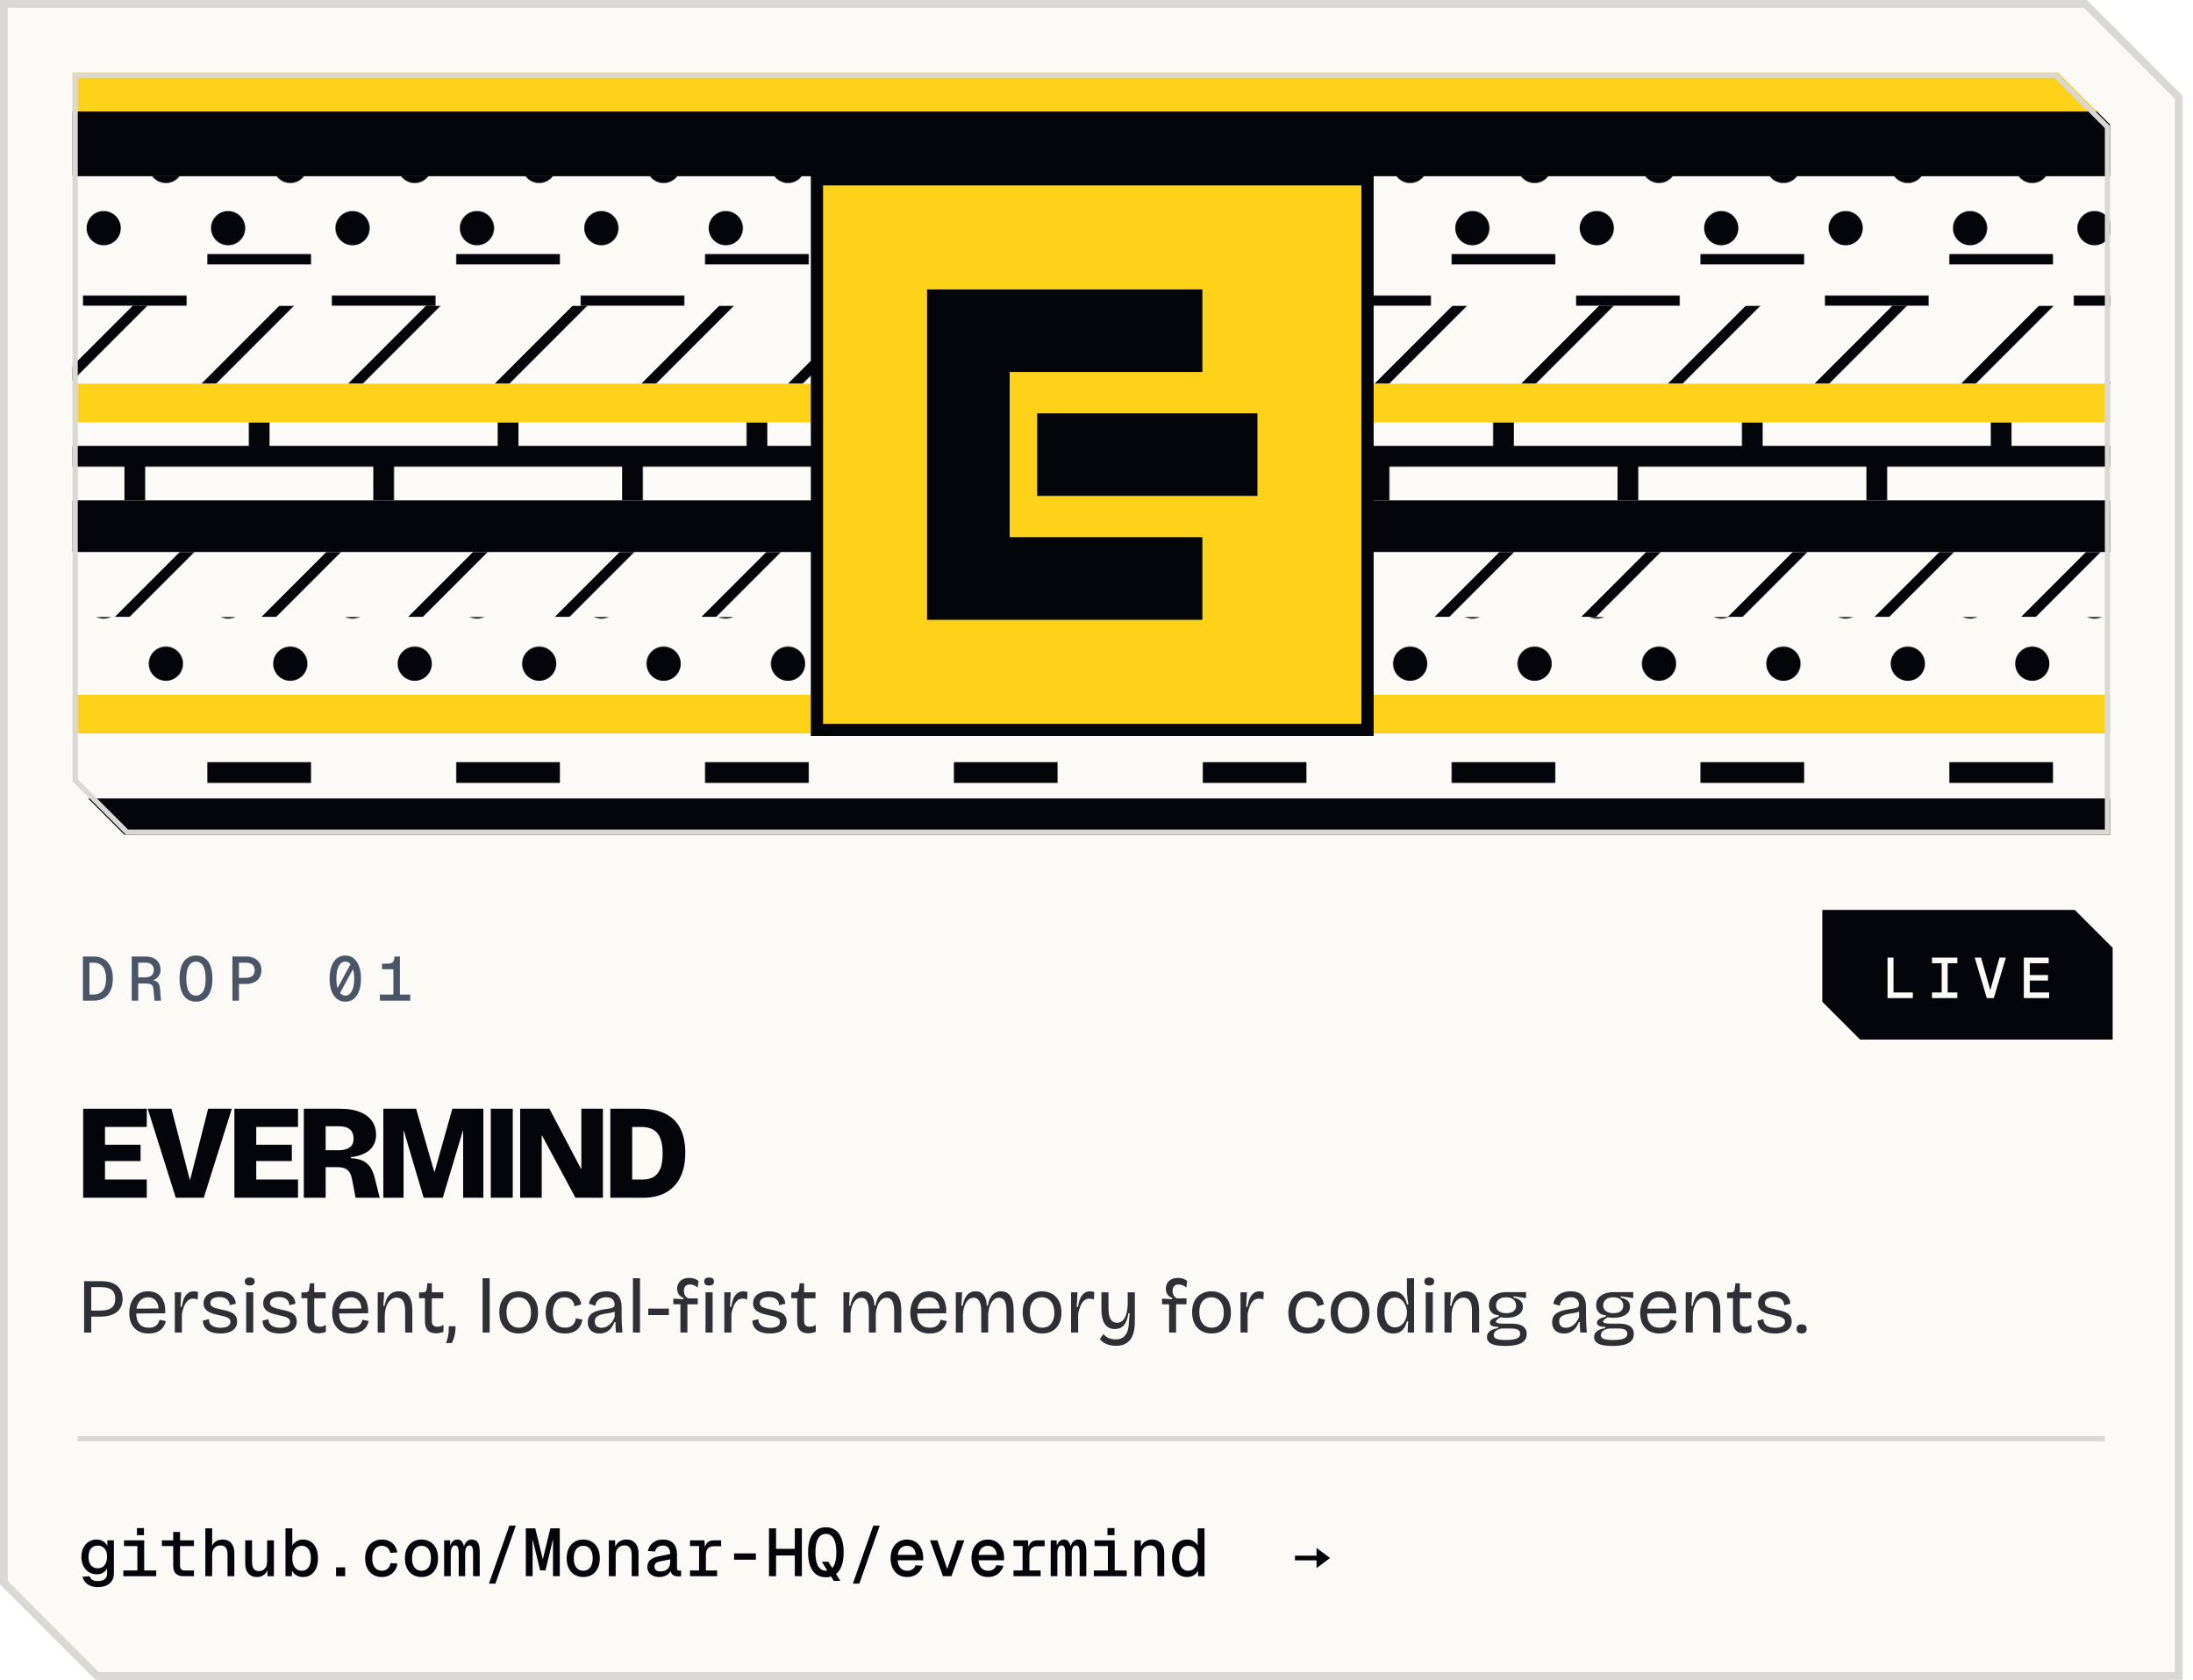
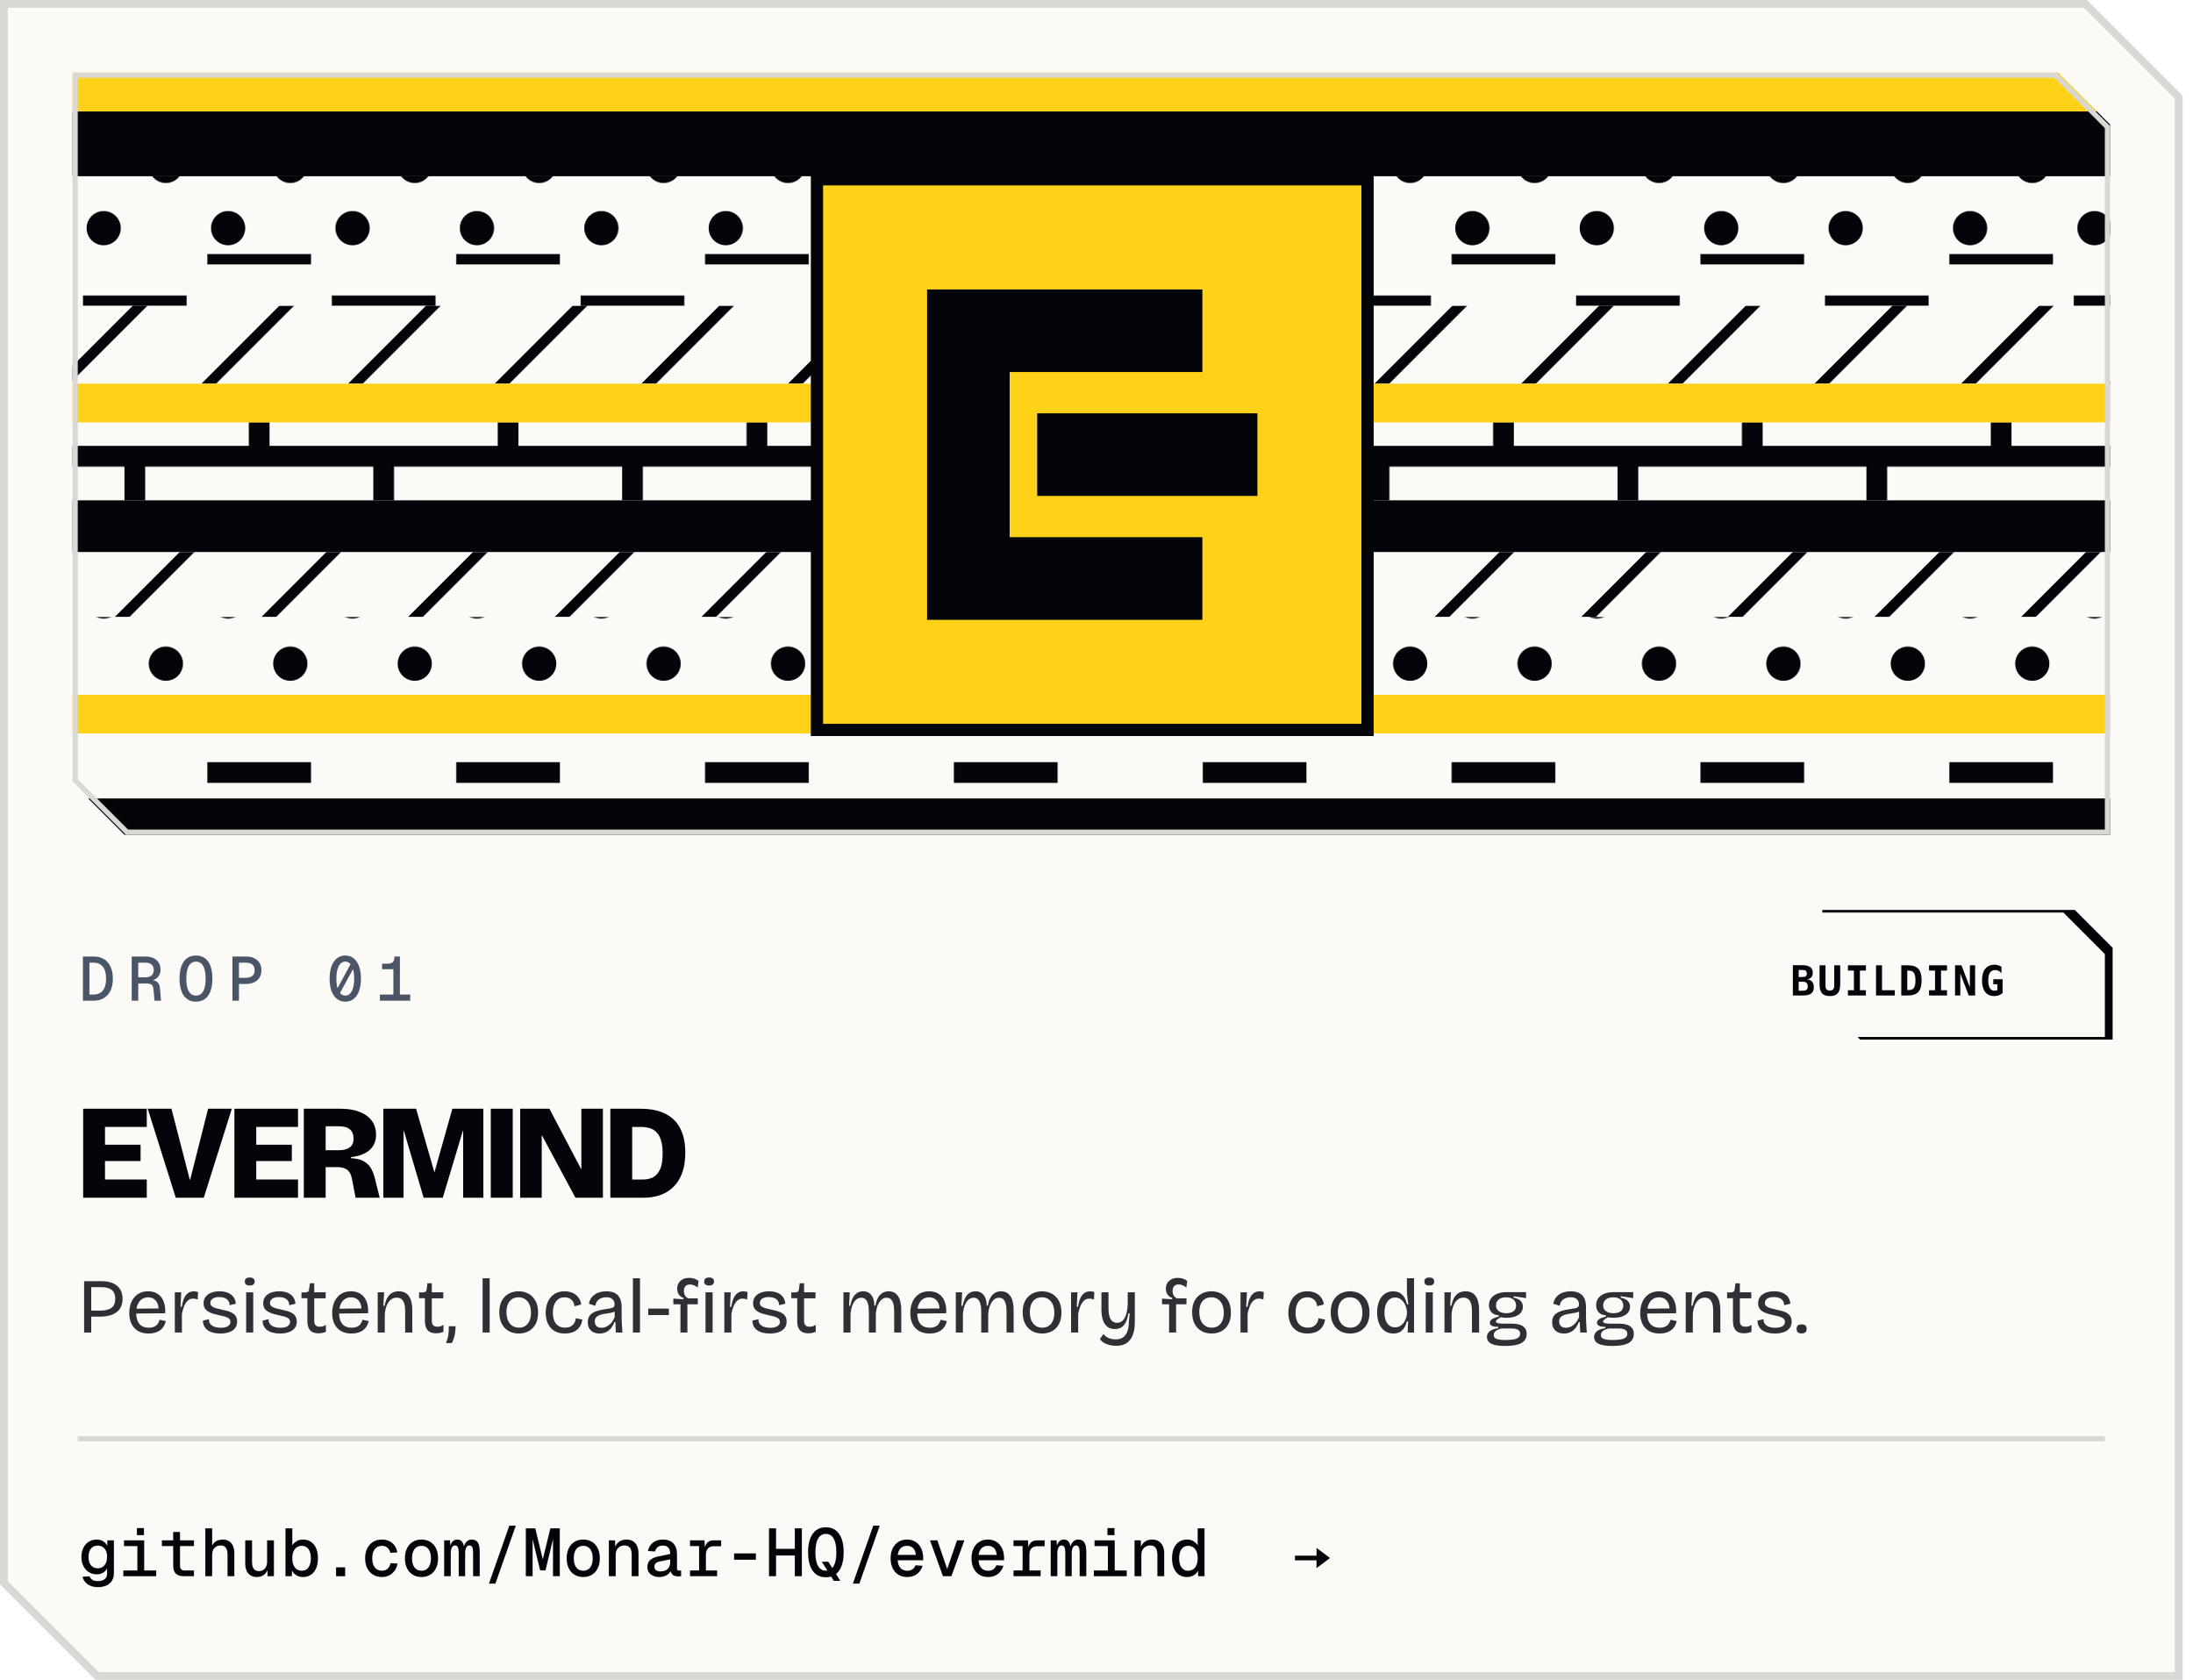
- <svg xmlns="http://www.w3.org/2000/svg" viewBox="0 0 423 324" width="423" height="324" role="img" aria-label="Drop 01. Evermind. Persistent, local-first memory for coding agents. Status: live. github.com/Monar-HQ/evermind">
+ <svg xmlns="http://www.w3.org/2000/svg" viewBox="0 0 423 324" width="423" height="324" role="img" aria-label="Drop 01. Evermind. Persistent, local-first memory for coding agents. Status: in development. github.com/Monar-HQ/evermind">
  <style>.ca1{animation:ca1 0.7s 0.2s both}@keyframes ca1{0%{transform:translateY(18px);opacity:0;animation-timing-function:cubic-bezier(0.16,1,0.3,1)}100%{transform:none;opacity:1}}.ca2{animation:ca2 0.3s 0.1s both}@keyframes ca2{0%{opacity:0}100%{opacity:1}}.ca3{animation:ca3 0.7s 0.1s both}@keyframes ca3{0%{transform:translateY(34px);animation-timing-function:cubic-bezier(0.16,1,0.3,1)}100%{transform:none}}.ca4{animation:ca4 0.3s 0.3s both}@keyframes ca4{0%{opacity:0}100%{opacity:1}}.ca5{animation:ca5 0.3s 0.45s both}@keyframes ca5{0%{opacity:0}100%{opacity:1}}@media (prefers-reduced-motion:reduce){*{animation:none!important}}</style>
  <defs>
    <pattern id="vbrick" width="19.2" height="9.6" patternUnits="userSpaceOnUse">
      <rect width="19.2" height="9.6" fill="#fbfaf7" />
      <path d="M0 0.8H19.2M0 5.6H19.2M4.8 0.8v4.8M14.4 5.6v4.8" stroke="#04050a" stroke-width="1.6" />
    </pattern>
    <pattern id="vdots" width="9.6" height="9.6" patternUnits="userSpaceOnUse">
      <rect width="9.6" height="9.6" fill="#fbfaf7" />
      <circle cx="2.4" cy="2.4" r="1.32" fill="#04050a" />
      <circle cx="7.2" cy="7.2" r="1.32" fill="#04050a" />
    </pattern>
    <pattern id="vshale" width="19.2" height="8" patternUnits="userSpaceOnUse">
      <rect width="19.2" height="8" fill="#fbfaf7" />
      <path d="M0.8 2h8M10.4 6h8" stroke="#04050a" stroke-width="1.6" />
    </pattern>
    <pattern id="vhatch" width="8" height="8" patternUnits="userSpaceOnUse" patternTransform="rotate(45)">
      <rect width="8" height="8" fill="#fbfaf7" />
      <path d="M0 0V8" stroke="#04050a" stroke-width="1.6" />
    </pattern>
    <path id="c0" d="M8.28 0V-71H25.56Q35.02 -71 41.95 -66.86Q48.88 -62.72 52.64 -54.77Q56.4 -46.82 56.4 -35.42Q56.4 -24.02 52.64 -16.12Q48.88 -8.22 41.95 -4.11Q35.02 0 25.56 0ZM18.76 -9.88H25.28Q34.96 -9.88 40.24 -16.26Q45.52 -22.64 45.52 -35.42Q45.52 -48.2 40.24 -54.66Q34.96 -61.12 25.28 -61.12H18.76Z" />
    <path id="c1" d="M6.72 0V-71H28.76Q40.06 -71 46.55 -65.32Q53.04 -59.64 53.04 -49.76Q53.04 -44.68 50.77 -40.81Q48.5 -36.94 44.84 -34.73Q41.18 -32.52 37.12 -32.2L36.72 -33.44Q44.1 -33.12 47.77 -30.08Q51.44 -27.04 52.04 -20.2L53.8 0H43.28L41.72 -18.2Q41.42 -21.74 40.22 -23.81Q39.02 -25.88 36.5 -26.77Q33.98 -27.66 29.64 -27.66H17.2V0ZM17.2 -37.54H28.6Q35.2 -37.54 38.68 -40.63Q42.16 -43.72 42.16 -49.34Q42.16 -55.04 38.68 -58.08Q35.2 -61.12 28.6 -61.12H17.2Z" />
    <path id="c2" d="M30 1.6Q21.54 1.6 15.65 -2.7Q9.76 -7 6.68 -15.29Q3.6 -23.58 3.6 -35.4Q3.6 -47.38 6.68 -55.68Q9.76 -63.98 15.65 -68.29Q21.54 -72.6 30 -72.6Q38.46 -72.6 44.36 -68.29Q50.26 -63.98 53.33 -55.68Q56.4 -47.38 56.4 -35.4Q56.4 -23.58 53.33 -15.29Q50.26 -7 44.36 -2.7Q38.46 1.6 30 1.6ZM30 -8.2Q35 -8.2 38.47 -11.22Q41.94 -14.24 43.73 -20.31Q45.52 -26.38 45.52 -35.4Q45.52 -44.42 43.73 -50.54Q41.94 -56.66 38.47 -59.73Q35 -62.8 30 -62.8Q25.02 -62.8 21.54 -59.73Q18.06 -56.66 16.27 -50.54Q14.48 -44.42 14.48 -35.4Q14.48 -26.38 16.27 -20.31Q18.06 -14.24 21.54 -11.22Q25.02 -8.2 30 -8.2Z" />
    <path id="c3" d="M8.6 0V-71H30.64Q38.02 -71 43.56 -68.31Q49.1 -65.62 52.15 -60.68Q55.2 -55.74 55.2 -48.92Q55.2 -42.1 52.15 -37.17Q49.1 -32.24 43.56 -29.56Q38.02 -26.88 30.64 -26.88H19.08V0ZM19.08 -36.76H29.48Q37.06 -36.76 40.69 -39.9Q44.32 -43.04 44.32 -48.92Q44.32 -54.9 40.69 -58.01Q37.06 -61.12 29.48 -61.12H19.08Z" />
    <path id="c5" d="M12.36 -10.64 39.64 -60.88 47.64 -60.36 20.36 -10.12ZM30 1.6Q22.2 1.6 16.52 -2.89Q10.84 -7.38 7.82 -15.68Q4.8 -23.98 4.8 -35.4Q4.8 -46.9 7.82 -55.21Q10.84 -63.52 16.52 -68.06Q22.2 -72.6 30 -72.6Q37.88 -72.6 43.52 -68.06Q49.16 -63.52 52.18 -55.21Q55.2 -46.9 55.2 -35.4Q55.2 -23.98 52.18 -15.68Q49.16 -7.38 43.52 -2.89Q37.88 1.6 30 1.6ZM30 -8.2Q34.5 -8.2 37.67 -11.43Q40.84 -14.66 42.58 -20.78Q44.32 -26.9 44.32 -35.4Q44.32 -44.08 42.58 -50.2Q40.84 -56.32 37.67 -59.56Q34.5 -62.8 30 -62.8Q25.6 -62.8 22.38 -59.56Q19.16 -56.32 17.42 -50.2Q15.68 -44.08 15.68 -35.4Q15.68 -26.9 17.42 -20.78Q19.16 -14.66 22.38 -11.43Q25.6 -8.2 30 -8.2Z" />
    <path id="c6" d="M27.32 0V-50.6H9.12V-59.48H18.12Q22.01 -59.48 24.41 -60.62Q26.82 -61.76 27.91 -64.28Q29 -66.8 29 -71H37.8V0ZM5.6 0V-9.88H54.4V0Z" />
    <path id="c7" d="M9.8 0V-71H20.28V-4.02L13.92 -9.88H54.2V0Z" />
    <path id="c8" d="M7.8 0V-9.88H24.76V-61.12H7.8V-71H52.2V-61.12H35.24V-9.88H52.2V0Z" />
    <path id="c9" d="M23.84 0 2.68 -71H13.84L31.56 -8.48H28.44L46.16 -71H57.32L36.16 0Z" />
    <path id="c10" d="M8.8 0V-71H52.4V-61.12H19.28V-40.42H51.2V-30.78H19.28V-9.88H53.2V0Z" />
    <path id="c11" d="M4 0V-66H20.2V0ZM16.1 0V-13.5H51.2V0ZM16.1 -27.2V-39.3H46.6V-27.2ZM16.1 -52.5V-66H51.2V-52.5Z" />
    <path id="c12" d="M21.2 0 0.4 -66H18L31.6 -13.4H31.9L45.2 -66H62.8L42 0Z" />
    <path id="c13" d="M4 0V-66H31.4Q35.8 -66 39.75 -65.25Q43.7 -64.5 46.95 -63Q50.2 -61.5 52.6 -59.2Q55 -56.9 56.3 -53.75Q57.6 -50.6 57.6 -46.6Q57.6 -43.5 56.55 -40.75Q55.5 -38 53.25 -35.8Q51 -33.6 47.45 -32.15Q43.9 -30.7 39 -30.1V-29.3Q45.4 -29 48.9 -26.8Q52.4 -24.6 54.15 -21.25Q55.9 -17.9 56.8 -14L60.3 0H42.4L39.9 -13.1Q39.3 -16.5 38.05 -18.6Q36.8 -20.7 34.5 -21.7Q32.2 -22.7 28.4 -22.7H20.2V0ZM20.2 -35.2H29.6Q35.1 -35.2 38 -37.3Q40.9 -39.4 40.9 -43.7Q40.9 -48.4 38.2 -50.7Q35.5 -53 30 -53H20.2Z" />
    <path id="c14" d="M4 0V-66H28.3L41.8 -19.1H42L55.2 -66H78.2V0H63.2V-49.7H63L48.1 0H33.9L19.2 -49.7H19V0Z" />
    <path id="c15" d="M4 0V-66H20.3V0Z" />
    <path id="c16" d="M4 0V-66H25.7L49.2 -21.3H49.4V-66H65.4V0H45L20.2 -46.2H20V0Z" />
    <path id="c17" d="M11.4 0V-13.5H28.5Q32.3 -13.5 35.55 -15.1Q38.8 -16.7 40.8 -20.85Q42.8 -25 42.8 -32.8Q42.8 -38.4 41.7 -42.2Q40.6 -46 38.55 -48.25Q36.5 -50.5 33.55 -51.5Q30.6 -52.5 26.8 -52.5H11.4V-66H26.1Q37.8 -66 45.2 -62.1Q52.6 -58.2 56.1 -50.95Q59.6 -43.7 59.6 -33.6Q59.6 -25.8 57.85 -20.1Q56.1 -14.4 53 -10.5Q49.9 -6.6 46 -4.3Q42.1 -2 37.7 -1Q33.3 0 29 0ZM4 0V-66H20.2V0Z" />
    <path id="c18" d="M13.05 -20.4V-28.2H29.3Q38.72 -28.2 43.47 -31.81Q48.22 -35.41 48.22 -43.52Q48.22 -50.94 43.8 -54.64Q39.37 -58.33 30.3 -58.33H13.05V-66H30.6Q36.93 -66 41.96 -64.52Q46.98 -63.03 50.47 -60.17Q53.97 -57.3 55.79 -53.03Q57.62 -48.77 57.62 -43.2Q57.62 -35.8 54.27 -30.72Q50.92 -25.65 44.37 -23.02Q37.82 -20.4 28.21 -20.4ZM8.17 0V-66H17.34V0Z" />
    <path id="c19" d="M29.87 1.28Q23.74 1.28 19.08 -0.58Q14.42 -2.44 11.25 -5.92Q8.08 -9.39 6.47 -14.23Q4.86 -19.07 4.86 -25.03Q4.86 -31.08 6.45 -36.17Q8.05 -41.26 11.14 -45.05Q14.22 -48.83 18.73 -50.92Q23.24 -53 29.04 -53Q34.2 -53 38.38 -51.26Q42.57 -49.52 45.51 -45.99Q48.46 -42.46 49.92 -37.17Q51.39 -31.87 51.06 -24.77L10.58 -24.41V-30.61L45.39 -30.95L42.42 -26.81Q42.88 -32.95 41.26 -37.03Q39.64 -41.11 36.48 -43.19Q33.32 -45.27 29.04 -45.27Q24.37 -45.27 20.92 -42.86Q17.48 -40.45 15.61 -35.96Q13.74 -31.48 13.74 -25.17Q13.74 -15.94 17.88 -11.06Q22.01 -6.17 30 -6.17Q33.28 -6.17 35.65 -6.99Q38.02 -7.81 39.65 -9.22Q41.28 -10.63 42.29 -12.5Q43.3 -14.36 43.79 -16.44L51.87 -14.72Q51.02 -11 49.25 -8.06Q47.47 -5.11 44.71 -3.03Q41.95 -0.95 38.26 0.16Q34.57 1.28 29.87 1.28Z" />
    <path id="c20" d="M7.5 0V-27.56L7.48 -51.71H15.74L14.82 -32.97H16.41Q17.32 -39.16 19.21 -43.63Q21.1 -48.09 24.27 -50.53Q27.45 -52.96 31.99 -52.96Q33.12 -52.96 34.44 -52.79Q35.77 -52.61 37.39 -52.05L36.91 -42.47Q35.42 -43.07 33.9 -43.35Q32.38 -43.63 31.04 -43.63Q27.07 -43.63 24.24 -41.06Q21.41 -38.49 19.54 -34.05Q17.68 -29.61 16.62 -23.95V0Z" />
    <path id="c21" d="M26.85 1.28Q21.5 1.28 17.33 0.14Q13.16 -1 10.3 -3.15Q7.44 -5.31 5.95 -8.39Q4.45 -11.48 4.45 -15.3L12.21 -17.2Q12.03 -13.67 13.83 -11.18Q15.63 -8.7 19.09 -7.41Q22.54 -6.12 27.32 -6.12Q33.28 -6.12 36.53 -8.1Q39.78 -10.09 39.78 -13.61Q39.78 -16.36 37.99 -17.91Q36.19 -19.46 33 -20.4Q29.8 -21.34 25.59 -22.17Q21.9 -22.98 18.31 -23.99Q14.73 -25 11.78 -26.64Q8.82 -28.28 7.05 -30.95Q5.27 -33.63 5.27 -37.67Q5.27 -42.38 7.75 -45.78Q10.22 -49.19 14.83 -51.09Q19.44 -53 25.8 -53Q32.1 -53 36.64 -51.07Q41.19 -49.14 43.8 -45.56Q46.41 -41.97 46.7 -37.03L38.75 -35.1Q38.71 -38.6 37.03 -40.92Q35.36 -43.25 32.39 -44.42Q29.42 -45.6 25.44 -45.6Q20.13 -45.6 17.05 -43.59Q13.98 -41.58 13.98 -38.11Q13.98 -35.4 15.83 -33.81Q17.68 -32.22 20.85 -31.34Q24.03 -30.45 28 -29.6Q31.94 -28.82 35.58 -27.82Q39.21 -26.83 42.11 -25.21Q45 -23.6 46.71 -20.92Q48.41 -18.25 48.41 -14.1Q48.41 -9.07 45.74 -5.63Q43.07 -2.19 38.23 -0.46Q33.39 1.28 26.85 1.28Z" />
    <path id="c22" d="M7.55 0V-51.71H16.66V0ZM12.11 -60.44Q8.99 -60.44 7.4 -61.74Q5.81 -63.03 5.81 -65.61Q5.81 -68.12 7.42 -69.43Q9.02 -70.74 12.1 -70.74Q15.23 -70.74 16.84 -69.43Q18.44 -68.13 18.44 -65.59Q18.44 -63.05 16.82 -61.74Q15.21 -60.44 12.11 -60.44Z" />
    <path id="c23" d="M23.73 1.02Q16.56 1.02 13.05 -2.9Q9.54 -6.81 9.54 -14.79V-44.1H1.93L2.01 -51.59H6.59Q9.19 -51.63 10.38 -52.61Q11.56 -53.59 11.83 -55.84L12.75 -63.27H18.38V-51.71H33.07V-43.94H18.38V-15Q18.38 -11.01 20.22 -9.23Q22.07 -7.45 25.52 -7.45Q27.4 -7.45 29.4 -7.95Q31.41 -8.46 33.35 -9.9V-0.84Q30.59 0.19 28.17 0.6Q25.75 1.02 23.73 1.02Z" />
    <path id="c24" d="M7.5 0V-31.16L7.48 -51.71H15.74L14.79 -34.34H16.32Q17.63 -40.73 19.98 -44.85Q22.33 -48.96 25.99 -50.98Q29.64 -53 34.58 -53Q43.18 -53 47.59 -46.84Q52 -40.69 52 -28.39V0H42.81V-27.66Q42.81 -36.48 40.1 -40.67Q37.39 -44.87 32.01 -44.87Q27.27 -44.87 23.89 -41.83Q20.51 -38.79 18.67 -33.7Q16.83 -28.6 16.6 -22.32V0Z" />
    <path id="c25" d="M0.03 13.57Q1.83 8.94 2.58 5.25Q3.33 1.55 3.48 -1.7Q3.63 -4.94 3.63 -8.07H12.31Q12.31 -2.91 11.63 1.09Q10.94 5.08 9.81 8.16Q8.69 11.24 7.48 13.57Z" />
    <path id="c27" d="M7.5 0V-69.77H16.57V0Z" />
    <path id="c28" d="M29.9 1.28Q22.51 1.28 16.87 -1.93Q11.22 -5.13 8.04 -11.22Q4.86 -17.31 4.86 -26.06Q4.86 -35.1 8.18 -41.05Q11.51 -47.01 17.13 -50.01Q22.75 -53 29.68 -53Q36.83 -53 42.49 -49.87Q48.14 -46.75 51.44 -40.66Q54.73 -34.58 54.73 -25.66Q54.73 -16.73 51.47 -10.73Q48.21 -4.73 42.57 -1.73Q36.94 1.28 29.9 1.28ZM30.22 -6.23Q35 -6.23 38.43 -8.54Q41.85 -10.84 43.71 -15.16Q45.58 -19.48 45.58 -25.37Q45.58 -31.48 43.65 -35.93Q41.72 -40.38 38.12 -42.83Q34.52 -45.29 29.5 -45.29Q24.8 -45.29 21.33 -43.05Q17.86 -40.81 15.96 -36.57Q14.07 -32.32 14.07 -26.24Q14.07 -16.88 18.42 -11.56Q22.77 -6.23 30.22 -6.23Z" />
    <path id="c29" d="M29.8 1.28Q23.11 1.28 18.4 -0.86Q13.69 -3 10.71 -6.72Q7.73 -10.45 6.32 -15.24Q4.91 -20.03 4.91 -25.34Q4.91 -31.1 6.44 -36.09Q7.96 -41.09 11.01 -44.91Q14.06 -48.73 18.62 -50.87Q23.18 -53 29.25 -53Q35.3 -53 39.82 -50.86Q44.34 -48.73 47.11 -44.94Q49.87 -41.16 50.58 -36.08L41.93 -33.79Q41.73 -36.75 40.26 -39.38Q38.79 -42 36 -43.63Q33.22 -45.25 29.11 -45.25Q25.44 -45.25 22.66 -43.82Q19.88 -42.4 18 -39.76Q16.11 -37.13 15.13 -33.54Q14.15 -29.95 14.15 -25.54Q14.15 -19.66 15.87 -15.33Q17.59 -11.01 21.08 -8.64Q24.58 -6.27 29.9 -6.27Q34.13 -6.27 37.03 -7.8Q39.93 -9.34 41.58 -12.05Q43.23 -14.76 43.67 -18.4L52.04 -16.64Q51.43 -12.3 49.61 -8.95Q47.79 -5.6 44.93 -3.32Q42.07 -1.05 38.26 0.11Q34.46 1.28 29.8 1.28Z" />
    <path id="c30" d="M19.56 1.28Q15.32 1.28 11.91 -0.32Q8.51 -1.91 6.53 -5.17Q4.55 -8.43 4.55 -13.37Q4.55 -17.19 5.92 -20.01Q7.29 -22.84 10.17 -24.8Q13.04 -26.76 17.5 -28.06Q21.97 -29.36 28.14 -30.18Q32.12 -30.74 34.5 -31.26Q36.88 -31.79 37.94 -32.89Q39 -33.99 39 -36.25Q39 -40.12 36.34 -42.76Q33.68 -45.39 28.19 -45.39Q25.25 -45.39 22.27 -44.37Q19.29 -43.35 17.1 -40.96Q14.9 -38.57 14.29 -34.39L5.93 -36.99Q6.68 -40.81 8.55 -43.75Q10.42 -46.7 13.32 -48.79Q16.21 -50.88 20.05 -51.94Q23.88 -53 28.42 -53Q34.92 -53 39.27 -50.81Q43.62 -48.62 45.84 -44.08Q48.05 -39.53 48.05 -32.42V-21.17Q48.06 -17.94 48.2 -14.27Q48.33 -10.6 48.58 -6.92Q48.82 -3.25 49.11 0H40.69Q40.45 -3.36 40.29 -6.7Q40.13 -10.03 40.05 -13.45H38.8Q37.43 -9.53 34.89 -6.16Q32.34 -2.8 28.54 -0.76Q24.74 1.28 19.56 1.28ZM22.23 -6.09Q24.5 -6.09 26.85 -6.88Q29.21 -7.68 31.5 -9.37Q33.79 -11.05 35.74 -13.69Q37.7 -16.32 39.15 -20L39.1 -29L41.79 -28.7Q40.23 -27.1 37.59 -26.27Q34.95 -25.43 31.76 -24.96Q28.58 -24.5 25.35 -23.92Q22.13 -23.34 19.46 -22.3Q16.79 -21.26 15.17 -19.35Q13.56 -17.45 13.56 -14.15Q13.56 -10.22 15.95 -8.15Q18.34 -6.09 22.23 -6.09Z" />
    <path id="c31" d="M3.1 -22.44V-30.76H29.64V-22.44Z" />
    <path id="c32" d="M11.77 0V-36.32H2.66V-43.6L15.66 -42.78V-44.44Q12.95 -45.38 11.15 -47.12Q9.35 -48.86 8.46 -51.21Q7.57 -53.56 7.57 -56.27Q7.57 -60.39 9.44 -63.51Q11.31 -66.64 14.78 -68.44Q18.25 -70.25 23 -70.25Q26.78 -70.25 29.88 -69.17Q32.99 -68.09 35.06 -66.3L33.94 -57.75Q31.9 -59.62 29.23 -60.71Q26.55 -61.8 23.86 -61.8Q20.44 -61.8 18.34 -59.68Q16.25 -57.56 16.25 -53.29Q16.25 -50.78 17.03 -48.9Q17.8 -47.02 19.1 -45.77Q20.4 -44.52 21.83 -43.89H34.13L34.08 -36.32H20.74V0Z" />
    <path id="c33" d="M7.5 0V-30.95L7.48 -51.71H15.6L14.71 -34.34H16.24Q17.49 -40.62 19.7 -44.75Q21.91 -48.88 25.19 -50.94Q28.48 -53 32.81 -53Q37.79 -53 40.97 -50.53Q44.15 -48.05 45.68 -43.89Q47.21 -39.73 47.19 -34.57H48.66Q49.71 -40.61 51.97 -44.71Q54.23 -48.81 57.7 -50.9Q61.17 -53 65.66 -53Q69.64 -53 72.65 -51.4Q75.67 -49.8 77.74 -46.7Q79.81 -43.59 80.84 -38.96Q81.87 -34.34 81.87 -28.31V0H72.73V-27.15Q72.73 -33.07 71.66 -36.97Q70.6 -40.87 68.46 -42.8Q66.31 -44.73 63.03 -44.73Q59.19 -44.73 56.25 -42.07Q53.3 -39.41 51.48 -34.69Q49.65 -29.97 49.14 -23.78V0H40.2V-26.41Q40.2 -32.56 39.13 -36.62Q38.06 -40.68 35.9 -42.7Q33.75 -44.73 30.44 -44.73Q26.41 -44.73 23.48 -41.95Q20.56 -39.18 18.81 -34.34Q17.07 -29.5 16.61 -23.43V0Z" />
    <path id="c34" d="M25.98 17.09Q21.95 17.09 18 16.17Q14.06 15.25 10.8 13.37Q7.54 11.49 5.41 8.53L9.95 1.8Q12.32 5.23 16.5 7.02Q20.69 8.81 25.59 8.81Q31.34 8.81 35.08 6.27Q38.82 3.74 40.69 -1.34Q42.55 -6.42 42.63 -13.96L43.66 -24.54H41.94Q40.9 -17.18 38.49 -12.77Q36.08 -8.37 32.6 -6.41Q29.13 -4.46 24.6 -4.46Q18.94 -4.46 15.1 -7.32Q11.25 -10.19 9.3 -15.77Q7.35 -21.36 7.35 -29.32V-51.71H16.42V-31.23Q16.42 -21.61 19.17 -17.08Q21.92 -12.54 27.4 -12.54Q30.4 -12.54 32.84 -14.01Q35.27 -15.48 37.05 -18.42Q38.83 -21.37 39.87 -25.8Q40.91 -30.23 41.14 -36.2V-51.71H50.3V-13.49Q50.3 -7.76 49.41 -2.96Q48.53 1.84 46.65 5.55Q44.77 9.26 41.89 11.86Q39.02 14.46 35.07 15.77Q31.12 17.09 25.98 17.09Z" />
    <path id="c35" d="M25.84 1.28Q19.34 1.28 14.65 -2.11Q9.96 -5.5 7.47 -11.61Q4.98 -17.71 4.98 -25.85Q4.98 -33.8 7.38 -39.92Q9.77 -46.04 14.38 -49.49Q18.99 -52.94 25.58 -52.94Q31.07 -52.94 34.62 -50.64Q38.17 -48.33 40.3 -44.53Q42.43 -40.72 43.47 -36.14H45.12Q44.66 -39.25 44.23 -42.48Q43.8 -45.71 43.52 -48.76Q43.25 -51.81 43.25 -54.23V-69.77H52.46L52.43 -25.19L52.47 0H44.21L44.81 -14.4H43.27Q42.08 -9.71 39.86 -6.18Q37.65 -2.65 34.21 -0.69Q30.78 1.28 25.84 1.28ZM27.9 -6.65Q31.58 -6.65 34.45 -8.4Q37.33 -10.14 39.3 -12.91Q41.26 -15.68 42.27 -18.9Q43.28 -22.13 43.28 -25.03V-26.2Q43.28 -28.18 42.72 -30.66Q42.17 -33.15 41.01 -35.65Q39.85 -38.16 38.04 -40.28Q36.23 -42.4 33.75 -43.69Q31.27 -44.98 28.11 -44.98Q23.68 -44.98 20.63 -42.45Q17.58 -39.92 16 -35.56Q14.42 -31.2 14.42 -25.57Q14.42 -19.87 16.02 -15.61Q17.63 -11.35 20.65 -9Q23.67 -6.65 27.9 -6.65Z" />
    <path id="c36" d="M26.94 17.25Q18.66 17.25 13.45 15.98Q8.25 14.71 5.8 12.16Q3.35 9.61 3.35 5.9Q3.35 1.36 6.92 -1.59Q10.49 -4.53 17.83 -5.58V-7.34Q12.41 -7.28 9.74 -8.58Q7.07 -9.88 7.07 -12.5Q7.07 -15.21 9.76 -17.08Q12.45 -18.95 18.52 -20.47V-22.23Q12.45 -22.45 9.22 -26.03Q6 -29.62 6 -35.23Q6 -40.37 8.75 -44.11Q11.51 -47.86 16.71 -49.92Q21.9 -51.97 29.11 -51.97H53.66V-44.23L37.57 -46.66V-44.86Q43.48 -43.69 46.53 -40.79Q49.59 -37.89 49.59 -33.17Q49.59 -28.92 47.09 -25.7Q44.59 -22.48 39.76 -20.71Q34.93 -18.94 27.89 -18.94Q26.43 -18.94 24.91 -19.08Q23.4 -19.21 20.95 -19.61Q18.09 -17.98 16.47 -16.6Q14.85 -15.23 14.85 -14.12Q14.85 -13.03 16.3 -12.44Q17.75 -11.84 19.87 -11.62Q21.99 -11.41 23.87 -11.41H36.08Q38.02 -11.41 41.07 -11.05Q44.11 -10.69 47.18 -9.42Q50.24 -8.14 52.34 -5.44Q54.43 -2.73 54.43 2Q54.43 7.38 51.25 10.76Q48.08 14.14 41.97 15.69Q35.86 17.25 26.94 17.25ZM27.03 9.63Q33.8 9.63 38 8.8Q42.2 7.97 44.13 6.17Q46.07 4.37 46.07 1.64Q46.07 -0.9 44.76 -2.31Q43.45 -3.73 41.47 -4.32Q39.49 -4.9 37.45 -5.04Q35.42 -5.17 33.94 -5.17H22.13Q16.4 -3.81 14.25 -1.62Q12.1 0.57 12.1 3.14Q12.1 5.91 14.07 7.29Q16.04 8.67 19.45 9.15Q22.86 9.63 27.03 9.63ZM28.26 -24.85Q34.43 -24.85 37.65 -27.46Q40.87 -30.08 40.87 -34.53Q40.87 -39.25 37.59 -42.27Q34.3 -45.3 27.96 -45.3Q21.78 -45.3 18.41 -42.38Q15.03 -39.46 15.03 -34.9Q15.03 -31.88 16.58 -29.62Q18.13 -27.36 21.07 -26.1Q24.01 -24.85 28.26 -24.85Z" />
    <path id="c37" d="M8.67 1.17Q5.51 1.17 3.9 -0.23Q2.29 -1.63 2.29 -4.63Q2.29 -7.67 3.91 -9.06Q5.54 -10.46 8.68 -10.46Q11.94 -10.46 13.57 -9.06Q15.19 -7.67 15.19 -4.6Q15.19 1.17 8.67 1.17Z" />
    <path id="c38" d="M29.68 16.2Q23.7 16.2 19.02 14.3Q14.34 12.4 11.25 8.91Q8.16 5.42 7.04 0.8L17.64 0.12Q18.72 3.4 21.49 5.3Q24.26 7.2 29.68 7.2Q36.38 7.2 39.93 4.41Q43.48 1.62 43.48 -3.88V-11.68Q41.6 -7.64 37.57 -5.22Q33.54 -2.8 28.2 -2.8Q21.6 -2.8 16.42 -6.08Q11.24 -9.36 8.32 -15.15Q5.4 -20.94 5.4 -28.44Q5.4 -36.2 8.27 -42.01Q11.14 -47.82 16.22 -51.11Q21.3 -54.4 27.84 -54.4Q33.38 -54.4 37.65 -51.85Q41.92 -49.3 43.8 -44.88L43.88 -53.2H53.6V-4.56Q53.6 2.08 50.7 6.73Q47.8 11.38 42.45 13.79Q37.1 16.2 29.68 16.2ZM29.6 -11.76Q35.82 -11.76 39.61 -16.18Q43.4 -20.6 43.48 -28.54Q43.56 -33.86 41.85 -37.62Q40.14 -41.38 36.97 -43.39Q33.8 -45.4 29.6 -45.4Q23.1 -45.4 19.53 -40.94Q15.96 -36.48 15.96 -28.54Q15.96 -20.6 19.61 -16.18Q23.26 -11.76 29.6 -11.76Z" />
    <path id="c39" d="M28.44 0V-53.2H38.56V0ZM7.6 0V-8.52H56.4V0ZM8.6 -44.68V-53.2H37.72V-44.68ZM27.78 -60.92V-71.4H38.22V-60.92Z" />
    <path id="c40" d="M37.64 0Q29.5 0 25.55 -3.77Q21.6 -7.54 21.6 -15.32V-65.66H31.72V-15.76Q31.72 -12.06 33.45 -10.29Q35.18 -8.52 38.72 -8.52H52.4V0ZM4.8 -44.68V-53.2H52.4V-44.68Z" />
    <path id="c41" d="M9.28 0V-71H19.4V-41.58L18.36 -42.04Q19.44 -46.34 21.81 -49.06Q24.18 -51.78 27.6 -53.09Q31.02 -54.4 35.08 -54.4Q40.72 -54.4 44.56 -51.87Q48.4 -49.34 50.36 -44.79Q52.32 -40.24 52.32 -34.26V0H42.2V-31.72Q42.2 -38.94 39.67 -42.29Q37.14 -45.64 32.14 -45.64Q26.42 -45.64 22.91 -42Q19.4 -38.36 19.4 -31.36V0Z" />
    <path id="c42" d="M25.44 1.2Q17.66 1.2 13.07 -4.05Q8.48 -9.3 8.48 -18.76V-53.2H18.6V-21.44Q18.6 -14.24 21.11 -10.9Q23.62 -7.56 28.74 -7.56Q34.24 -7.56 37.58 -11.3Q40.92 -15.04 40.92 -21.76V-53.2H51.04V0H41.54L41.44 -13.88L42.84 -13.28Q41.4 -6.36 36.89 -2.58Q32.38 1.2 25.44 1.2Z" />
    <path id="c43" d="M34.16 1.2Q28.58 1.2 24.37 -1.34Q20.16 -3.88 17.92 -8.16L17.6 0H8.2V-71H18.32V-45.74Q20.32 -49.22 24.48 -51.81Q28.64 -54.4 34.16 -54.4Q40.98 -54.4 45.98 -51.03Q50.98 -47.66 53.69 -41.44Q56.4 -35.22 56.4 -26.6Q56.4 -17.98 53.69 -11.76Q50.98 -5.54 45.98 -2.17Q40.98 1.2 34.16 1.2ZM32.52 -8.12Q38.82 -8.12 42.33 -13.04Q45.84 -17.96 45.84 -26.6Q45.84 -35.32 42.33 -40.2Q38.82 -45.08 32.68 -45.08Q28.22 -45.08 24.99 -42.9Q21.76 -40.72 20.04 -36.59Q18.32 -32.46 18.32 -26.6Q18.32 -20.9 20.05 -16.74Q21.78 -12.58 24.96 -10.35Q28.14 -8.12 32.52 -8.12Z" />
    <path id="c44" d="M23.24 0V-13.16H36.76V0Z" />
    <path id="c45" d="M31.24 1.2Q23.76 1.2 18.15 -2.24Q12.54 -5.68 9.45 -11.95Q6.36 -18.22 6.36 -26.6Q6.36 -34.98 9.45 -41.21Q12.54 -47.44 18.15 -50.92Q23.76 -54.4 31.24 -54.4Q37.28 -54.4 42.07 -52.13Q46.86 -49.86 49.98 -45.59Q53.1 -41.32 54.12 -35.28L43.76 -34.64Q42.62 -39.68 39.33 -42.38Q36.04 -45.08 31.28 -45.08Q24.56 -45.08 20.74 -40.15Q16.92 -35.22 16.92 -26.6Q16.92 -17.98 20.74 -13.05Q24.56 -8.12 31.28 -8.12Q36.06 -8.12 39.51 -10.96Q42.96 -13.8 44.08 -19.4L54.44 -18.76Q53.42 -12.72 50.23 -8.24Q47.04 -3.76 42.17 -1.28Q37.3 1.2 31.24 1.2Z" />
    <path id="c46" d="M30 1.2Q22.6 1.2 17.06 -2.21Q11.52 -5.62 8.46 -11.89Q5.4 -18.16 5.4 -26.59Q5.4 -35.12 8.46 -41.35Q11.52 -47.58 17.06 -50.99Q22.6 -54.4 30 -54.4Q37.4 -54.4 42.94 -50.99Q48.48 -47.58 51.54 -41.35Q54.6 -35.13 54.6 -26.59Q54.6 -18.16 51.54 -11.89Q48.48 -5.62 42.94 -2.21Q37.4 1.2 30 1.2ZM30 -8.12Q36.68 -8.12 40.36 -13.01Q44.04 -17.9 44.04 -26.61Q44.04 -35.32 40.36 -40.2Q36.68 -45.08 30 -45.08Q23.32 -45.08 19.64 -40.2Q15.96 -35.32 15.96 -26.61Q15.96 -17.9 19.64 -13.01Q23.32 -8.12 30 -8.12Z" />
    <path id="c47" d="M3.6 0V-53.2H12.42L12.78 -41.22L11.72 -41.46Q12.74 -47.6 15.66 -51Q18.58 -54.4 23.08 -54.4Q27.86 -54.4 30.32 -51.01Q32.78 -47.62 33.44 -40.92H32.28Q33.24 -47.3 36.44 -50.85Q39.64 -54.4 44.44 -54.4Q50.68 -54.4 53.54 -50.05Q56.4 -45.7 56.4 -35.88V0H46.56V-34.16Q46.56 -40.64 45.25 -43.14Q43.94 -45.64 41.14 -45.64Q39.28 -45.64 37.86 -44.44Q36.44 -43.24 35.6 -40.65Q34.76 -38.06 34.76 -34V0H25.24V-34.16Q25.24 -40.36 23.97 -43Q22.7 -45.64 19.8 -45.64Q17.92 -45.64 16.5 -44.44Q15.08 -43.24 14.26 -40.65Q13.44 -38.06 13.44 -34V0Z" />
    <path id="c48" d="M10.08 11 40.32 -75H49.92L19.68 11Z" />
    <path id="c49" d="M26.04 -8.6 13.76 -59.4 14.88 -59.52V0H4.8V-71H18.8L31.96 -17.08H28.04L41.2 -71H55.2V0H45.12V-59.52L46.24 -59.4L33.96 -8.6Z" />
    <path id="c50" d="M8 0V-53.2H17.26L17.6 -39.32L16.48 -40.12Q17.46 -45 20.04 -48.16Q22.62 -51.32 26.29 -52.86Q29.96 -54.4 34.16 -54.4Q40.16 -54.4 44.08 -51.74Q48 -49.08 50 -44.54Q52 -40 52 -34.3V0H41.88V-31.68Q41.88 -38.62 39.26 -42.13Q36.64 -45.64 31.26 -45.64Q27.6 -45.64 24.63 -44.01Q21.66 -42.38 19.89 -39.24Q18.12 -36.1 18.12 -31.48V0Z" />
    <path id="c51" d="M22.8 1.2Q17.82 1.2 13.8 -0.6Q9.78 -2.4 7.45 -5.7Q5.12 -9 5.12 -13.44Q5.12 -20.24 9.27 -24Q13.42 -27.76 21.76 -29.44L39 -33Q39 -39.22 36.29 -42.33Q33.58 -45.44 28.24 -45.44Q23.22 -45.44 20.42 -43.13Q17.62 -40.82 16.6 -36.68L6 -37.4Q7.5 -45.02 13.29 -49.71Q19.08 -54.4 28.16 -54.4Q38.42 -54.4 43.77 -48.62Q49.12 -42.84 49.12 -32.6V-11.64Q49.12 -9.76 49.9 -9.04Q50.68 -8.32 52.2 -8.32H55.2V0Q54.6 0.1 53.27 0.19Q51.94 0.28 50.64 0.28Q47.04 0.28 44.54 -0.92Q42.04 -2.12 40.75 -4.66Q39.46 -7.2 39.34 -11.08H40.9Q40.28 -7.6 37.77 -4.79Q35.26 -1.98 31.37 -0.39Q27.48 1.2 22.8 1.2ZM24.26 -7.12Q29.12 -7.12 32.4 -8.81Q35.68 -10.5 37.34 -13.61Q39 -16.72 39 -20.88V-25L24.24 -22Q19.42 -21.08 17.53 -19.2Q15.64 -17.32 15.64 -14.2Q15.64 -10.86 17.91 -8.99Q20.18 -7.12 24.26 -7.12Z" />
    <path id="c52" d="M21.88 0V-53.2H29.88L30.76 -39.6L29.92 -39.72Q30.88 -46.6 34.19 -49.9Q37.5 -53.2 43.32 -53.2H54.6V-44.44H43.72Q39.86 -44.44 37.27 -42.97Q34.68 -41.5 33.34 -38.67Q32 -35.84 32 -31.6V0ZM8.4 0V-8.52H48.64V0ZM8.4 -44.68V-53.2H27.64V-44.68Z" />
    <path id="c53" d="M13.8 -24.48V-33.84H46.2V-24.48Z" />
    <path id="c54" d="M5.6 0V-71H16.08V-36.78L11.38 -40.64H48.62L43.92 -36.78V-71H54.4V0H43.92V-34.62L48.62 -30.76H11.38L16.08 -34.62V0Z" />
    <path id="c55" d="M41.82 6.92 24.02 -21.44H33.66L51.46 6.92ZM30 1.6Q21.54 1.6 15.65 -2.7Q9.76 -7 6.68 -15.29Q3.6 -23.58 3.6 -35.4Q3.6 -47.38 6.68 -55.68Q9.76 -63.98 15.65 -68.29Q21.54 -72.6 30 -72.6Q38.46 -72.6 44.36 -68.29Q50.26 -63.98 53.33 -55.68Q56.4 -47.38 56.4 -35.4Q56.4 -23.58 53.33 -15.29Q50.26 -7 44.36 -2.7Q38.46 1.6 30 1.6ZM30 -8.2Q35 -8.2 38.47 -11.22Q41.94 -14.24 43.73 -20.31Q45.52 -26.38 45.52 -35.4Q45.52 -44.42 43.73 -50.54Q41.94 -56.66 38.47 -59.73Q35 -62.8 30 -62.8Q25.02 -62.8 21.54 -59.73Q18.06 -56.66 16.27 -50.54Q14.48 -44.42 14.48 -35.4Q14.48 -26.38 16.27 -20.31Q18.06 -14.24 21.54 -11.22Q25.02 -8.2 30 -8.2Z" />
    <path id="c56" d="M30.72 1.2Q23.22 1.2 17.67 -2.21Q12.12 -5.62 9.08 -11.89Q6.04 -18.16 6.04 -26.6Q6.04 -34.98 9.07 -41.21Q12.1 -47.44 17.56 -50.92Q23.02 -54.4 30.4 -54.4Q37.46 -54.4 42.88 -51.07Q48.3 -47.74 51.37 -41.49Q54.44 -35.24 54.44 -26.44V-23.64H16.56Q17.06 -15.98 20.81 -12.05Q24.56 -8.12 30.82 -8.12Q35.54 -8.12 38.64 -10.35Q41.74 -12.58 42.94 -16.24L53.48 -15.46Q51.18 -7.92 45.26 -3.36Q39.34 1.2 30.72 1.2ZM16.62 -31.66H43.46Q42.9 -38.54 39.34 -41.81Q35.78 -45.08 30.36 -45.08Q24.78 -45.08 21.19 -41.69Q17.6 -38.3 16.62 -31.66Z" />
    <path id="c57" d="M23.72 0 4.52 -53.2H15.44L30 -10.68L44.56 -53.2H55.48L36.28 0Z" />
    <path id="c58" d="M25.84 1.2Q19.02 1.2 14.02 -2.17Q9.02 -5.54 6.31 -11.76Q3.6 -17.98 3.6 -26.6Q3.6 -35.22 6.31 -41.44Q9.02 -47.66 14.02 -51.03Q19.02 -54.4 25.84 -54.4Q31.44 -54.4 35.61 -51.81Q39.78 -49.22 41.68 -45.74V-71H51.8V0H42.4L42.08 -8.16Q39.94 -3.88 35.72 -1.34Q31.5 1.2 25.84 1.2ZM27.48 -8.12Q31.86 -8.12 35.05 -10.35Q38.24 -12.58 39.96 -16.74Q41.68 -20.9 41.68 -26.6Q41.68 -32.46 39.96 -36.59Q38.24 -40.72 35.02 -42.9Q31.8 -45.08 27.32 -45.08Q21.18 -45.08 17.67 -40.2Q14.16 -35.32 14.16 -26.6Q14.16 -17.96 17.67 -13.04Q21.18 -8.12 27.48 -8.12Z" />
    <path id="c59" d="M6 -30.5H44V-23.5H6ZM38 -42L58 -27L38 -12Z" />
  </defs>
  <path d="M0.75 0.75H402.25L420.25 18.75V323.25H18.75L0.75 305.25Z" fill="#fbfaf7" stroke="#d9d8d4" stroke-width="1.5" />
  <clipPath id="cw">
    <path d="M14 14H397L407 24V161H24L14 151Z" />
  </clipPath>
  <g clip-path="url(#cw)">
    <g transform="translate(14 14)">
      <rect width="393" height="147" fill="#fbfaf7" />
      <g transform="scale(2.5)">
        <rect x="-1" y="0" width="159.2" height="3" fill="#FFD21A" />
        <rect x="-1" y="3" width="159.2" height="5" fill="#04050a" />
        <rect x="-1" y="8" width="159.2" height="6" fill="url(#vdots)" />
        <rect x="-1" y="14" width="159.2" height="4" fill="url(#vshale)" />
        <rect x="-1" y="18" width="159.2" height="6" fill="url(#vhatch)" />
        <rect x="-1" y="24" width="159.2" height="3" fill="#FFD21A" />
        <rect x="-1" y="27" width="159.2" height="6" fill="url(#vbrick)" />
        <rect x="-1" y="33" width="159.2" height="4" fill="#04050a" />
        <rect x="-1" y="37" width="159.2" height="5" fill="url(#vhatch)" />
        <rect x="-1" y="42" width="159.2" height="6" fill="url(#vdots)" />
        <rect x="-1" y="48" width="159.2" height="3" fill="#FFD21A" />
        <rect x="-1" y="51" width="159.2" height="5" fill="url(#vshale)" />
        <rect x="-1" y="56" width="159.2" height="6" fill="#04050a" />
      </g>
      <g class="ca1">
        <g transform="translate(143.58 20.58) scale(0.59)">
          <rect width="180" height="180" fill="#FFD21A" stroke="#04050a" stroke-width="4" />
          <g transform="translate(27 18) scale(4.5)">
            <path fill="#04050a" d="M2 4h20v6H8v12h14v6H2z" />
            <path fill="#04050a" d="M10 13h16v6H10z" />
          </g>
        </g>
      </g>
    </g>
  </g>
  <path d="M14.5 14.5H396.5L406.5 24.5V160.5H24.5L14.5 150.5Z" fill="none" stroke="#d9d8d4" stroke-width="1" />
  <g class="ca2">
    <g transform="translate(15 193) scale(0.12)" fill="#4a5667">
      <use href="#c0" x="0" />
      <use href="#c1" x="80" />
      <use href="#c2" x="160" />
      <use href="#c3" x="240" />
      <use href="#c5" x="400" />
      <use href="#c6" x="480" />
    </g>
  </g>
  <path d="M352 176H400L407 183V200H359L352 193Z" fill="#04050a" stroke="#04050a" stroke-width="1" />
  <g transform="translate(363 192.5) scale(0.11)" fill="#fbfaf7">
    <use href="#c7" x="0" />
    <use href="#c8" x="80" />
    <use href="#c9" x="160" />
    <use href="#c10" x="240" />
  </g>
  <clipPath id="cm1">
    <rect x="14" y="205" width="393" height="34" />
  </clipPath>
  <g clip-path="url(#cm1)">
    <g class="ca3">
      <g transform="translate(15 231) scale(0.26)" fill="#04050a">
        <use href="#c11" x="0" />
        <use href="#c12" x="51.5" />
        <use href="#c11" x="112.2" />
        <use href="#c13" x="163.7" />
        <use href="#c14" x="222.7" />
        <use href="#c15" x="302.4" />
        <use href="#c16" x="324.2" />
        <use href="#c17" x="391.1" />
      </g>
    </g>
  </g>
  <g class="ca4">
    <g transform="translate(15 257) scale(0.15)" fill="#2f3036">
      <use href="#c18" x="0" />
      <use href="#c19" x="61.4" />
      <use href="#c20" x="117.3" />
      <use href="#c21" x="156.5" />
      <use href="#c22" x="209" />
      <use href="#c21" x="233.2" />
      <use href="#c23" x="285.7" />
      <use href="#c19" x="322.3" />
      <use href="#c24" x="378.2" />
      <use href="#c23" x="436.9" />
      <use href="#c25" x="473.5" />
      <use href="#c27" x="513.1" />
      <use href="#c28" x="537.2" />
      <use href="#c29" x="596.8" />
      <use href="#c30" x="651.3" />
      <use href="#c27" x="706.4" />
      <use href="#c31" x="730.5" />
      <use href="#c32" x="763.2" />
      <use href="#c22" x="799.7" />
      <use href="#c20" x="823.9" />
      <use href="#c21" x="863.1" />
      <use href="#c23" x="915.6" />
      <use href="#c33" x="977.1" />
      <use href="#c19" x="1065.7" />
      <use href="#c33" x="1121.6" />
      <use href="#c28" x="1210.2" />
      <use href="#c20" x="1269.8" />
      <use href="#c34" x="1309" />
      <use href="#c32" x="1391.6" />
      <use href="#c28" x="1428.1" />
      <use href="#c20" x="1487.7" />
      <use href="#c29" x="1551.8" />
      <use href="#c28" x="1606.3" />
      <use href="#c35" x="1665.9" />
      <use href="#c22" x="1725.8" />
      <use href="#c24" x="1750" />
      <use href="#c36" x="1808.7" />
      <use href="#c30" x="1891.4" />
      <use href="#c36" x="1946.5" />
      <use href="#c19" x="2004.3" />
      <use href="#c24" x="2060.2" />
      <use href="#c23" x="2118.9" />
      <use href="#c21" x="2155.5" />
      <use href="#c37" x="2208" />
    </g>
  </g>
  <path d="M15 277.5H406" stroke="#d9d8d4" stroke-width="1" />
  <g class="ca5">
    <g transform="translate(15 304) scale(0.13)" fill="#04050a">
      <use href="#c38" x="0" />
      <use href="#c39" x="60" />
      <use href="#c40" x="120" />
      <use href="#c41" x="180" />
      <use href="#c42" x="240" />
      <use href="#c43" x="300" />
      <use href="#c44" x="360" />
      <use href="#c45" x="420" />
      <use href="#c46" x="480" />
      <use href="#c47" x="540" />
      <use href="#c48" x="600" />
      <use href="#c49" x="660" />
      <use href="#c46" x="720" />
      <use href="#c50" x="780" />
      <use href="#c51" x="840" />
      <use href="#c52" x="900" />
      <use href="#c53" x="960" />
      <use href="#c54" x="1020" />
      <use href="#c55" x="1080" />
      <use href="#c48" x="1140" />
      <use href="#c56" x="1200" />
      <use href="#c57" x="1260" />
      <use href="#c56" x="1320" />
      <use href="#c52" x="1380" />
      <use href="#c47" x="1440" />
      <use href="#c39" x="1500" />
      <use href="#c50" x="1560" />
      <use href="#c58" x="1620" />
      <use href="#c59" x="1800" />
    </g>
  </g>
+   <g aria-label="Evermind in development">
+     <path d="M326 176H398L406 184V200H334L326 192Z" fill="#fbfaf7" />
+     <text x="366" y="192" text-anchor="middle" fill="#04050a" font-family="monospace" font-size="8" font-weight="700" letter-spacing=".4">BUILDING</text>
+   </g>
</svg>
